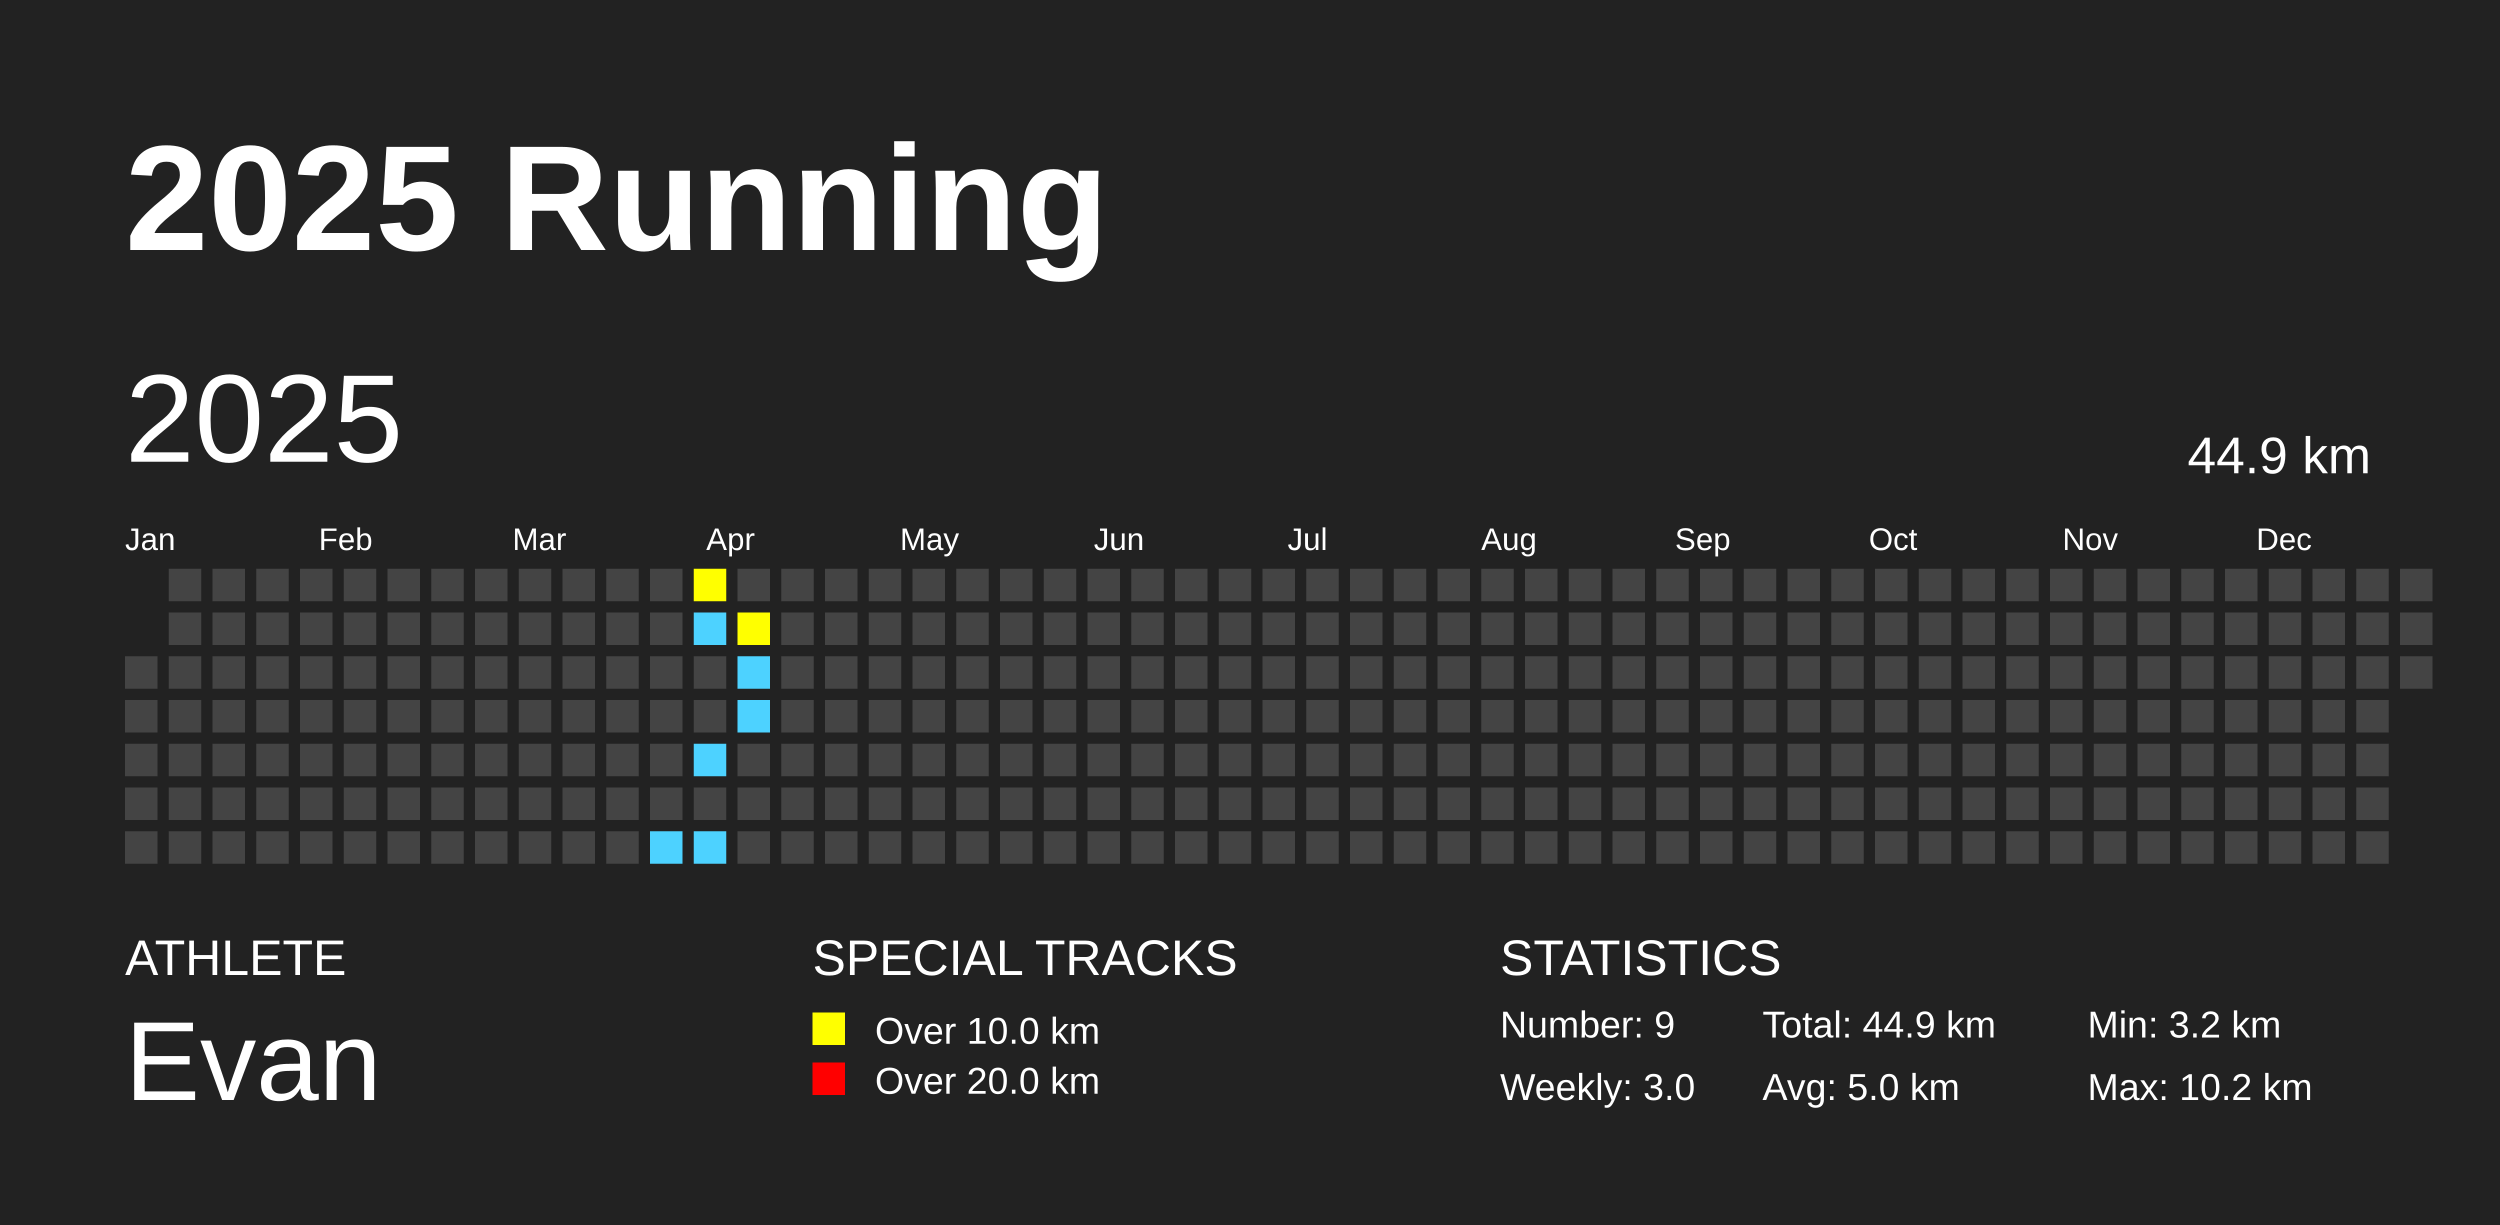
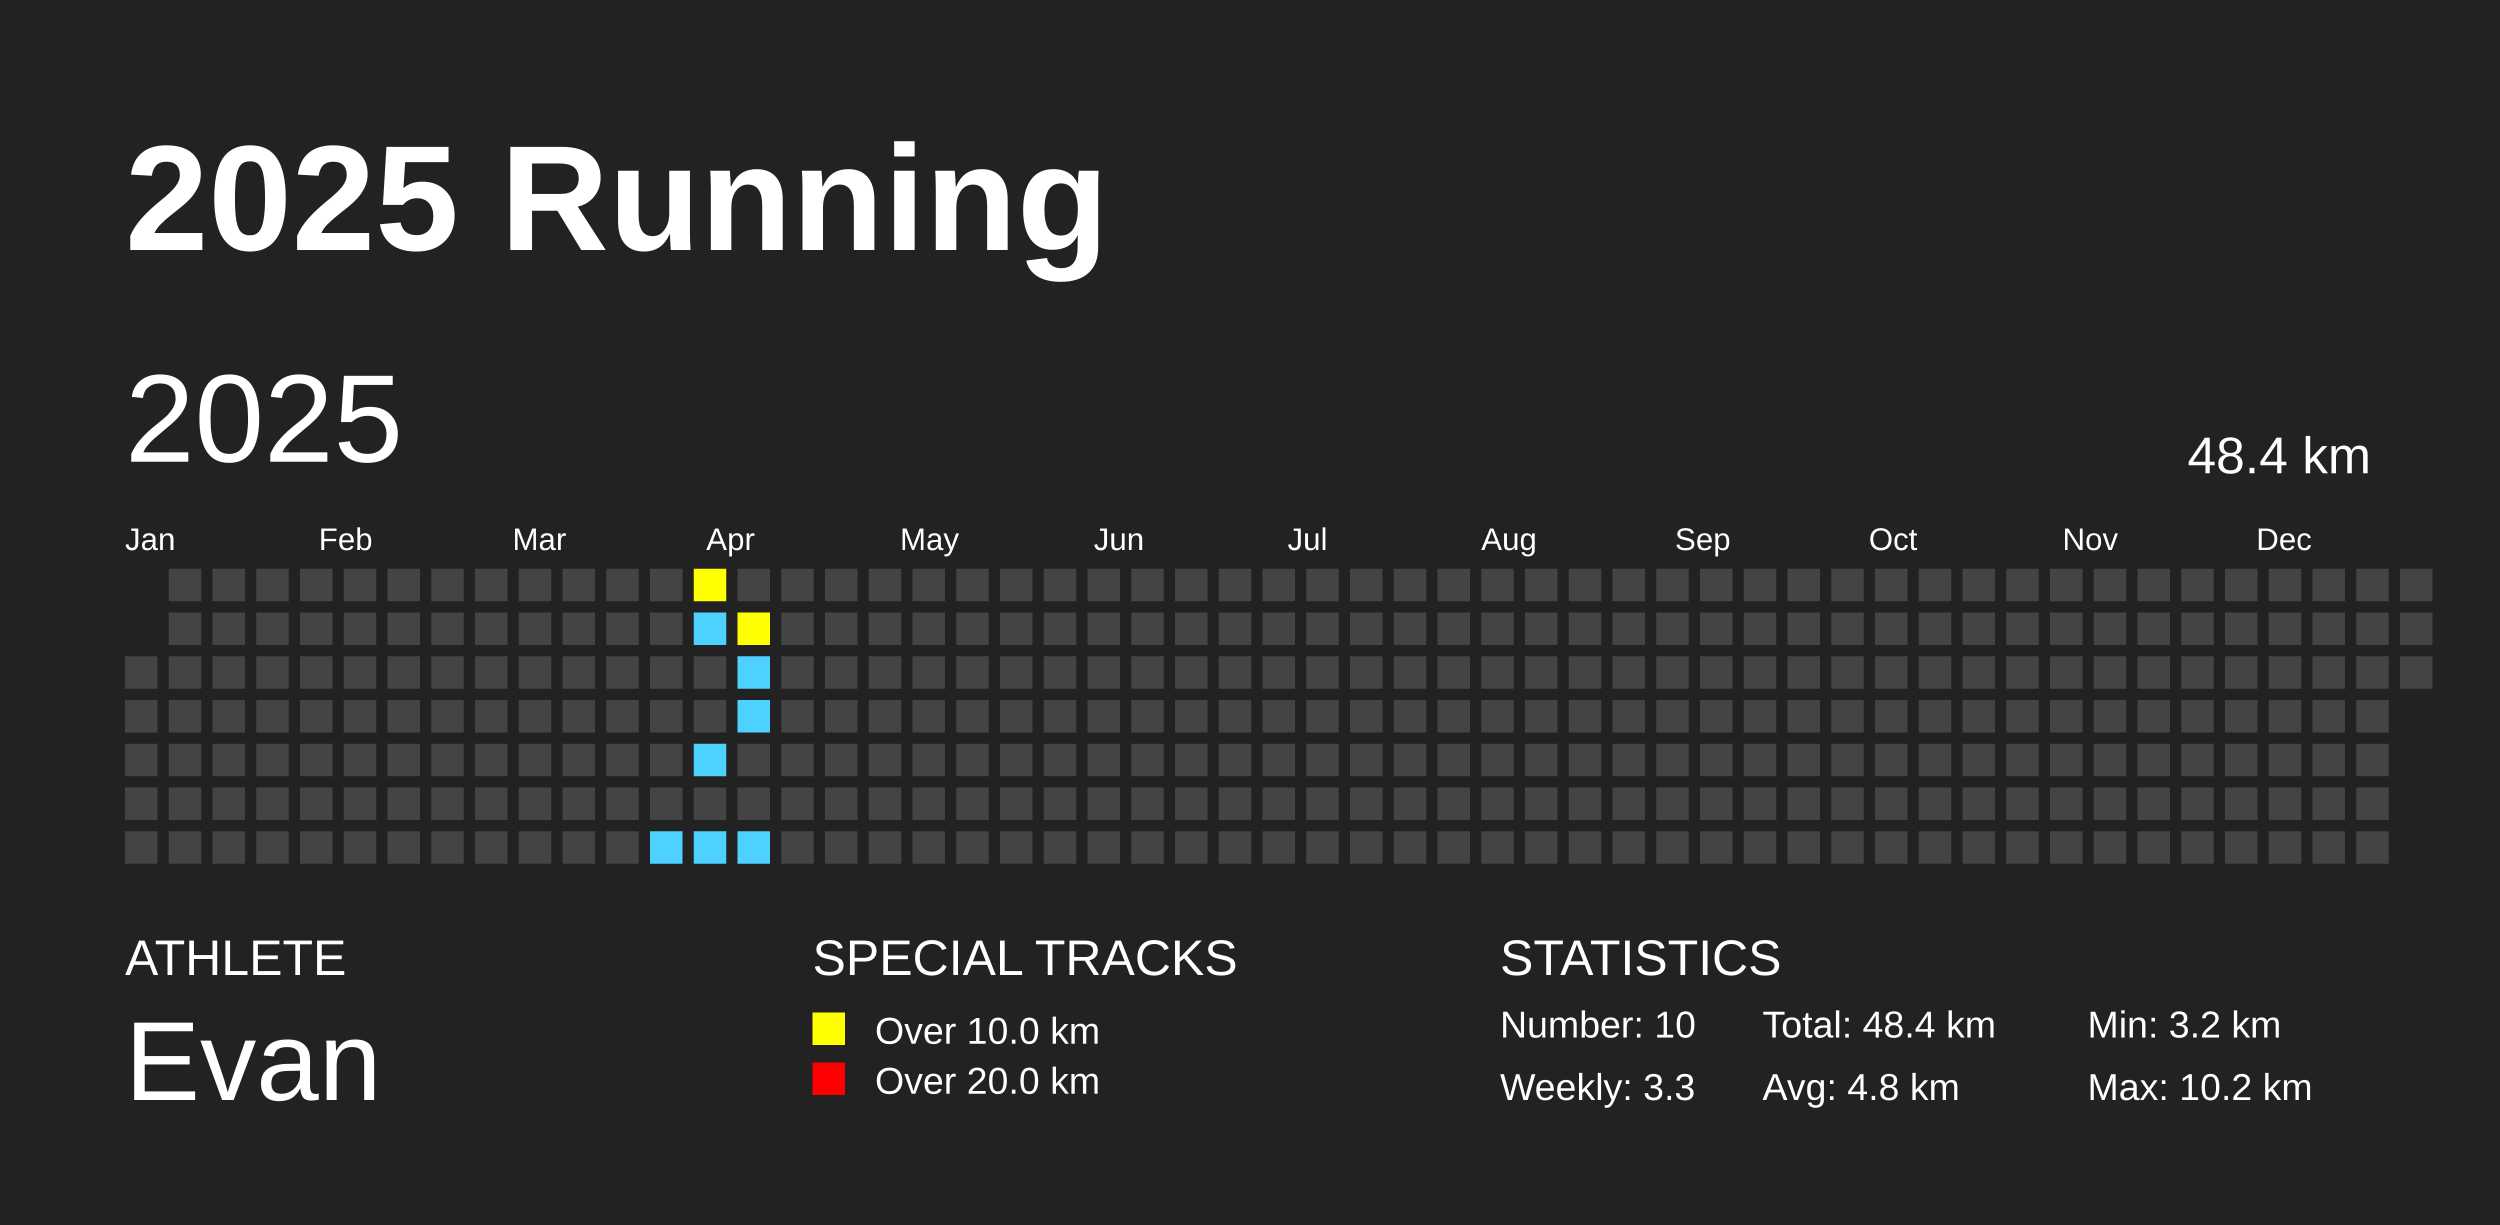
<svg xmlns="http://www.w3.org/2000/svg" baseProfile="full" height="98mm" version="1.1" viewBox="0,0,200,98" width="200mm">
  <defs />
  <rect fill="#222222" height="98" width="200" x="0" y="0" />
  <text fill="#FFFFFF" style="font-size:12px; font-family:Arial; font-weight:bold;" x="10" y="20">2025 Running</text>
  <text fill="#FFFFFF" style="font-size:4px; font-family:Arial" x="10" y="78">ATHLETE</text>
  <text fill="#FFFFFF" style="font-size:9px; font-family:Arial" x="10" y="88">Evan</text>
  <text fill="#FFFFFF" style="font-size:4px; font-family:Arial" x="65" y="78">SPECIAL TRACKS</text>
  <rect fill="yellow" height="2.6" width="2.6" x="65" y="81" />
  <text fill="#FFFFFF" style="font-size:3px; font-family:Arial" x="70" y="83.5">Over 10.0 km</text>
  <rect fill="red" height="2.6" width="2.6" x="65" y="85" />
  <text fill="#FFFFFF" style="font-size:3px; font-family:Arial" x="70" y="87.5">Over 20.0 km</text>
  <text fill="#FFFFFF" style="font-size:4px; font-family:Arial" x="120" y="78">STATISTICS</text>
-   <text fill="#FFFFFF" style="font-size:3px; font-family:Arial" x="120" y="83">Number: 9</text>
-   <text fill="#FFFFFF" style="font-size:3px; font-family:Arial" x="120" y="88">Weekly: 3.0</text>
-   <text fill="#FFFFFF" style="font-size:3px; font-family:Arial" x="141" y="83">Total: 44.9 km</text>
-   <text fill="#FFFFFF" style="font-size:3px; font-family:Arial" x="141" y="88">Avg: 5.0 km</text>
+   <text fill="#FFFFFF" style="font-size:3px; font-family:Arial" x="120" y="83">Number: 10</text>
+   <text fill="#FFFFFF" style="font-size:3px; font-family:Arial" x="120" y="88">Weekly: 3.3</text>
+   <text fill="#FFFFFF" style="font-size:3px; font-family:Arial" x="141" y="83">Total: 48.4 km</text>
+   <text fill="#FFFFFF" style="font-size:3px; font-family:Arial" x="141" y="88">Avg: 4.8 km</text>
  <text fill="#FFFFFF" style="font-size:3px; font-family:Arial" x="167" y="83">Min: 3.2 km</text>
  <text fill="#FFFFFF" style="font-size:3px; font-family:Arial" x="167" y="88">Max: 10.2 km</text>
  <text dominant-baseline="hanging" fill="#FFFFFF" style="font-size:10.0px; font-family:Arial;" x="10" y="30">2025</text>
-   <text dominant-baseline="hanging" fill="#FFFFFF" style="font-size:4.125px; font-family:Arial;" x="175" y="35">44.9 km</text>
+   <text dominant-baseline="hanging" fill="#FFFFFF" style="font-size:4.125px; font-family:Arial;" x="175" y="35">48.4 km</text>
  <text fill="#FFFFFF" style="font-size:2.5px; font-family:Arial" x="10.0" y="44">Jan</text>
  <text fill="#FFFFFF" style="font-size:2.5px; font-family:Arial" x="25.5" y="44">Feb</text>
  <text fill="#FFFFFF" style="font-size:2.5px; font-family:Arial" x="41.0" y="44">Mar</text>
  <text fill="#FFFFFF" style="font-size:2.5px; font-family:Arial" x="56.5" y="44">Apr</text>
  <text fill="#FFFFFF" style="font-size:2.5px; font-family:Arial" x="72.0" y="44">May</text>
  <text fill="#FFFFFF" style="font-size:2.5px; font-family:Arial" x="87.5" y="44">Jun</text>
  <text fill="#FFFFFF" style="font-size:2.5px; font-family:Arial" x="103.0" y="44">Jul</text>
  <text fill="#FFFFFF" style="font-size:2.5px; font-family:Arial" x="118.5" y="44">Aug</text>
  <text fill="#FFFFFF" style="font-size:2.5px; font-family:Arial" x="134.0" y="44">Sep</text>
  <text fill="#FFFFFF" style="font-size:2.5px; font-family:Arial" x="149.5" y="44">Oct</text>
  <text fill="#FFFFFF" style="font-size:2.5px; font-family:Arial" x="165.0" y="44">Nov</text>
  <text fill="#FFFFFF" style="font-size:2.5px; font-family:Arial" x="180.5" y="44">Dec</text>
  <rect fill="#444444" height="2.6" width="2.6" x="10.0" y="52.5" />
  <rect fill="#444444" height="2.6" width="2.6" x="10.0" y="56.0" />
  <rect fill="#444444" height="2.6" width="2.6" x="10.0" y="59.5" />
  <rect fill="#444444" height="2.6" width="2.6" x="10.0" y="63.0" />
  <rect fill="#444444" height="2.6" width="2.6" x="10.0" y="66.5" />
  <rect fill="#444444" height="2.6" width="2.6" x="13.5" y="45.5" />
  <rect fill="#444444" height="2.6" width="2.6" x="13.5" y="49.0" />
  <rect fill="#444444" height="2.6" width="2.6" x="13.5" y="52.5" />
  <rect fill="#444444" height="2.6" width="2.6" x="13.5" y="56.0" />
  <rect fill="#444444" height="2.6" width="2.6" x="13.5" y="59.5" />
  <rect fill="#444444" height="2.6" width="2.6" x="13.5" y="63.0" />
  <rect fill="#444444" height="2.6" width="2.6" x="13.5" y="66.5" />
  <rect fill="#444444" height="2.6" width="2.6" x="17.0" y="45.5" />
  <rect fill="#444444" height="2.6" width="2.6" x="17.0" y="49.0" />
  <rect fill="#444444" height="2.6" width="2.6" x="17.0" y="52.5" />
  <rect fill="#444444" height="2.6" width="2.6" x="17.0" y="56.0" />
  <rect fill="#444444" height="2.6" width="2.6" x="17.0" y="59.5" />
  <rect fill="#444444" height="2.6" width="2.6" x="17.0" y="63.0" />
  <rect fill="#444444" height="2.6" width="2.6" x="17.0" y="66.5" />
  <rect fill="#444444" height="2.6" width="2.6" x="20.5" y="45.5" />
  <rect fill="#444444" height="2.6" width="2.6" x="20.5" y="49.0" />
  <rect fill="#444444" height="2.6" width="2.6" x="20.5" y="52.5" />
  <rect fill="#444444" height="2.6" width="2.6" x="20.5" y="56.0" />
  <rect fill="#444444" height="2.6" width="2.6" x="20.5" y="59.5" />
  <rect fill="#444444" height="2.6" width="2.6" x="20.5" y="63.0" />
  <rect fill="#444444" height="2.6" width="2.6" x="20.5" y="66.5" />
  <rect fill="#444444" height="2.6" width="2.6" x="24.0" y="45.5" />
  <rect fill="#444444" height="2.6" width="2.6" x="24.0" y="49.0" />
  <rect fill="#444444" height="2.6" width="2.6" x="24.0" y="52.5" />
  <rect fill="#444444" height="2.6" width="2.6" x="24.0" y="56.0" />
  <rect fill="#444444" height="2.6" width="2.6" x="24.0" y="59.5" />
  <rect fill="#444444" height="2.6" width="2.6" x="24.0" y="63.0" />
  <rect fill="#444444" height="2.6" width="2.6" x="24.0" y="66.5" />
  <rect fill="#444444" height="2.6" width="2.6" x="27.5" y="45.5" />
  <rect fill="#444444" height="2.6" width="2.6" x="27.5" y="49.0" />
  <rect fill="#444444" height="2.6" width="2.6" x="27.5" y="52.5" />
  <rect fill="#444444" height="2.6" width="2.6" x="27.5" y="56.0" />
  <rect fill="#444444" height="2.6" width="2.6" x="27.5" y="59.5" />
  <rect fill="#444444" height="2.6" width="2.6" x="27.5" y="63.0" />
  <rect fill="#444444" height="2.6" width="2.6" x="27.5" y="66.5" />
  <rect fill="#444444" height="2.6" width="2.6" x="31.0" y="45.5" />
  <rect fill="#444444" height="2.6" width="2.6" x="31.0" y="49.0" />
  <rect fill="#444444" height="2.6" width="2.6" x="31.0" y="52.5" />
  <rect fill="#444444" height="2.6" width="2.6" x="31.0" y="56.0" />
  <rect fill="#444444" height="2.6" width="2.6" x="31.0" y="59.5" />
  <rect fill="#444444" height="2.6" width="2.6" x="31.0" y="63.0" />
  <rect fill="#444444" height="2.6" width="2.6" x="31.0" y="66.5" />
  <rect fill="#444444" height="2.6" width="2.6" x="34.5" y="45.5" />
  <rect fill="#444444" height="2.6" width="2.6" x="34.5" y="49.0" />
  <rect fill="#444444" height="2.6" width="2.6" x="34.5" y="52.5" />
  <rect fill="#444444" height="2.6" width="2.6" x="34.5" y="56.0" />
  <rect fill="#444444" height="2.6" width="2.6" x="34.5" y="59.5" />
  <rect fill="#444444" height="2.6" width="2.6" x="34.5" y="63.0" />
  <rect fill="#444444" height="2.6" width="2.6" x="34.5" y="66.5" />
  <rect fill="#444444" height="2.6" width="2.6" x="38.0" y="45.5" />
  <rect fill="#444444" height="2.6" width="2.6" x="38.0" y="49.0" />
  <rect fill="#444444" height="2.6" width="2.6" x="38.0" y="52.5" />
  <rect fill="#444444" height="2.6" width="2.6" x="38.0" y="56.0" />
  <rect fill="#444444" height="2.6" width="2.6" x="38.0" y="59.5" />
  <rect fill="#444444" height="2.6" width="2.6" x="38.0" y="63.0" />
  <rect fill="#444444" height="2.6" width="2.6" x="38.0" y="66.5" />
  <rect fill="#444444" height="2.6" width="2.6" x="41.5" y="45.5" />
  <rect fill="#444444" height="2.6" width="2.6" x="41.5" y="49.0" />
  <rect fill="#444444" height="2.6" width="2.6" x="41.5" y="52.5" />
  <rect fill="#444444" height="2.6" width="2.6" x="41.5" y="56.0" />
  <rect fill="#444444" height="2.6" width="2.6" x="41.5" y="59.5" />
  <rect fill="#444444" height="2.6" width="2.6" x="41.5" y="63.0" />
  <rect fill="#444444" height="2.6" width="2.6" x="41.5" y="66.5" />
  <rect fill="#444444" height="2.6" width="2.6" x="45.0" y="45.5" />
  <rect fill="#444444" height="2.6" width="2.6" x="45.0" y="49.0" />
  <rect fill="#444444" height="2.6" width="2.6" x="45.0" y="52.5" />
  <rect fill="#444444" height="2.6" width="2.6" x="45.0" y="56.0" />
  <rect fill="#444444" height="2.6" width="2.6" x="45.0" y="59.5" />
  <rect fill="#444444" height="2.6" width="2.6" x="45.0" y="63.0" />
  <rect fill="#444444" height="2.6" width="2.6" x="45.0" y="66.5" />
  <rect fill="#444444" height="2.6" width="2.6" x="48.5" y="45.5" />
  <rect fill="#444444" height="2.6" width="2.6" x="48.5" y="49.0" />
  <rect fill="#444444" height="2.6" width="2.6" x="48.5" y="52.5" />
  <rect fill="#444444" height="2.6" width="2.6" x="48.5" y="56.0" />
  <rect fill="#444444" height="2.6" width="2.6" x="48.5" y="59.5" />
  <rect fill="#444444" height="2.6" width="2.6" x="48.5" y="63.0" />
  <rect fill="#444444" height="2.6" width="2.6" x="48.5" y="66.5" />
  <rect fill="#444444" height="2.6" width="2.6" x="52.0" y="45.5" />
  <rect fill="#444444" height="2.6" width="2.6" x="52.0" y="49.0" />
  <rect fill="#444444" height="2.6" width="2.6" x="52.0" y="52.5" />
  <rect fill="#444444" height="2.6" width="2.6" x="52.0" y="56.0" />
  <rect fill="#444444" height="2.6" width="2.6" x="52.0" y="59.5" />
  <rect fill="#444444" height="2.6" width="2.6" x="52.0" y="63.0" />
  <rect fill="#4DD2FF" height="2.6" width="2.6" x="52.0" y="66.5" />
  <rect fill="yellow" height="2.6" width="2.6" x="55.5" y="45.5" />
  <rect fill="#4DD2FF" height="2.6" width="2.6" x="55.5" y="49.0" />
  <rect fill="#444444" height="2.6" width="2.6" x="55.5" y="52.5" />
  <rect fill="#444444" height="2.6" width="2.6" x="55.5" y="56.0" />
  <rect fill="#4DD2FF" height="2.6" width="2.6" x="55.5" y="59.5" />
  <rect fill="#444444" height="2.6" width="2.6" x="55.5" y="63.0" />
  <rect fill="#4DD2FF" height="2.6" width="2.6" x="55.5" y="66.5" />
  <rect fill="#444444" height="2.6" width="2.6" x="59.0" y="45.5" />
  <rect fill="yellow" height="2.6" width="2.6" x="59.0" y="49.0" />
  <rect fill="#4DD2FF" height="2.6" width="2.6" x="59.0" y="52.5" />
  <rect fill="#4DD2FF" height="2.6" width="2.6" x="59.0" y="56.0" />
  <rect fill="#444444" height="2.6" width="2.6" x="59.0" y="59.5" />
  <rect fill="#444444" height="2.6" width="2.6" x="59.0" y="63.0" />
-   <rect fill="#444444" height="2.6" width="2.6" x="59.0" y="66.5" />
+   <rect fill="#4DD2FF" height="2.6" width="2.6" x="59.0" y="66.5" />
  <rect fill="#444444" height="2.6" width="2.6" x="62.5" y="45.5" />
  <rect fill="#444444" height="2.6" width="2.6" x="62.5" y="49.0" />
  <rect fill="#444444" height="2.6" width="2.6" x="62.5" y="52.5" />
  <rect fill="#444444" height="2.6" width="2.6" x="62.5" y="56.0" />
  <rect fill="#444444" height="2.6" width="2.6" x="62.5" y="59.5" />
  <rect fill="#444444" height="2.6" width="2.6" x="62.5" y="63.0" />
  <rect fill="#444444" height="2.6" width="2.6" x="62.5" y="66.5" />
  <rect fill="#444444" height="2.6" width="2.6" x="66.0" y="45.5" />
  <rect fill="#444444" height="2.6" width="2.6" x="66.0" y="49.0" />
  <rect fill="#444444" height="2.6" width="2.6" x="66.0" y="52.5" />
  <rect fill="#444444" height="2.6" width="2.6" x="66.0" y="56.0" />
  <rect fill="#444444" height="2.6" width="2.6" x="66.0" y="59.5" />
  <rect fill="#444444" height="2.6" width="2.6" x="66.0" y="63.0" />
  <rect fill="#444444" height="2.6" width="2.6" x="66.0" y="66.5" />
  <rect fill="#444444" height="2.6" width="2.6" x="69.5" y="45.5" />
  <rect fill="#444444" height="2.6" width="2.6" x="69.5" y="49.0" />
  <rect fill="#444444" height="2.6" width="2.6" x="69.5" y="52.5" />
  <rect fill="#444444" height="2.6" width="2.6" x="69.5" y="56.0" />
  <rect fill="#444444" height="2.6" width="2.6" x="69.5" y="59.5" />
  <rect fill="#444444" height="2.6" width="2.6" x="69.5" y="63.0" />
  <rect fill="#444444" height="2.6" width="2.6" x="69.5" y="66.5" />
  <rect fill="#444444" height="2.6" width="2.6" x="73.0" y="45.5" />
  <rect fill="#444444" height="2.6" width="2.6" x="73.0" y="49.0" />
  <rect fill="#444444" height="2.6" width="2.6" x="73.0" y="52.5" />
  <rect fill="#444444" height="2.6" width="2.6" x="73.0" y="56.0" />
  <rect fill="#444444" height="2.6" width="2.6" x="73.0" y="59.5" />
  <rect fill="#444444" height="2.6" width="2.6" x="73.0" y="63.0" />
  <rect fill="#444444" height="2.6" width="2.6" x="73.0" y="66.5" />
  <rect fill="#444444" height="2.6" width="2.6" x="76.5" y="45.5" />
  <rect fill="#444444" height="2.6" width="2.6" x="76.5" y="49.0" />
  <rect fill="#444444" height="2.6" width="2.6" x="76.5" y="52.5" />
  <rect fill="#444444" height="2.6" width="2.6" x="76.5" y="56.0" />
  <rect fill="#444444" height="2.6" width="2.6" x="76.5" y="59.5" />
  <rect fill="#444444" height="2.6" width="2.6" x="76.5" y="63.0" />
  <rect fill="#444444" height="2.6" width="2.6" x="76.5" y="66.5" />
  <rect fill="#444444" height="2.6" width="2.6" x="80.0" y="45.5" />
  <rect fill="#444444" height="2.6" width="2.6" x="80.0" y="49.0" />
  <rect fill="#444444" height="2.6" width="2.6" x="80.0" y="52.5" />
  <rect fill="#444444" height="2.6" width="2.6" x="80.0" y="56.0" />
  <rect fill="#444444" height="2.6" width="2.6" x="80.0" y="59.5" />
  <rect fill="#444444" height="2.6" width="2.6" x="80.0" y="63.0" />
  <rect fill="#444444" height="2.6" width="2.6" x="80.0" y="66.5" />
  <rect fill="#444444" height="2.6" width="2.6" x="83.5" y="45.5" />
  <rect fill="#444444" height="2.6" width="2.6" x="83.5" y="49.0" />
  <rect fill="#444444" height="2.6" width="2.6" x="83.5" y="52.5" />
  <rect fill="#444444" height="2.6" width="2.6" x="83.5" y="56.0" />
  <rect fill="#444444" height="2.6" width="2.6" x="83.5" y="59.5" />
  <rect fill="#444444" height="2.6" width="2.6" x="83.5" y="63.0" />
  <rect fill="#444444" height="2.6" width="2.6" x="83.5" y="66.5" />
  <rect fill="#444444" height="2.6" width="2.6" x="87.0" y="45.5" />
  <rect fill="#444444" height="2.6" width="2.6" x="87.0" y="49.0" />
  <rect fill="#444444" height="2.6" width="2.6" x="87.0" y="52.5" />
  <rect fill="#444444" height="2.6" width="2.6" x="87.0" y="56.0" />
  <rect fill="#444444" height="2.6" width="2.6" x="87.0" y="59.5" />
  <rect fill="#444444" height="2.6" width="2.6" x="87.0" y="63.0" />
  <rect fill="#444444" height="2.6" width="2.6" x="87.0" y="66.5" />
  <rect fill="#444444" height="2.6" width="2.6" x="90.5" y="45.5" />
  <rect fill="#444444" height="2.6" width="2.6" x="90.5" y="49.0" />
  <rect fill="#444444" height="2.6" width="2.6" x="90.5" y="52.5" />
  <rect fill="#444444" height="2.6" width="2.6" x="90.5" y="56.0" />
  <rect fill="#444444" height="2.6" width="2.6" x="90.5" y="59.5" />
  <rect fill="#444444" height="2.6" width="2.6" x="90.5" y="63.0" />
  <rect fill="#444444" height="2.6" width="2.6" x="90.5" y="66.5" />
  <rect fill="#444444" height="2.6" width="2.6" x="94.0" y="45.5" />
  <rect fill="#444444" height="2.6" width="2.6" x="94.0" y="49.0" />
  <rect fill="#444444" height="2.6" width="2.6" x="94.0" y="52.5" />
  <rect fill="#444444" height="2.6" width="2.6" x="94.0" y="56.0" />
  <rect fill="#444444" height="2.6" width="2.6" x="94.0" y="59.5" />
  <rect fill="#444444" height="2.6" width="2.6" x="94.0" y="63.0" />
  <rect fill="#444444" height="2.6" width="2.6" x="94.0" y="66.5" />
  <rect fill="#444444" height="2.6" width="2.6" x="97.5" y="45.5" />
  <rect fill="#444444" height="2.6" width="2.6" x="97.5" y="49.0" />
  <rect fill="#444444" height="2.6" width="2.6" x="97.5" y="52.5" />
  <rect fill="#444444" height="2.6" width="2.6" x="97.5" y="56.0" />
  <rect fill="#444444" height="2.6" width="2.6" x="97.5" y="59.5" />
  <rect fill="#444444" height="2.6" width="2.6" x="97.5" y="63.0" />
  <rect fill="#444444" height="2.6" width="2.6" x="97.5" y="66.5" />
  <rect fill="#444444" height="2.6" width="2.6" x="101.0" y="45.5" />
  <rect fill="#444444" height="2.6" width="2.6" x="101.0" y="49.0" />
  <rect fill="#444444" height="2.6" width="2.6" x="101.0" y="52.5" />
  <rect fill="#444444" height="2.6" width="2.6" x="101.0" y="56.0" />
  <rect fill="#444444" height="2.6" width="2.6" x="101.0" y="59.5" />
  <rect fill="#444444" height="2.6" width="2.6" x="101.0" y="63.0" />
  <rect fill="#444444" height="2.6" width="2.6" x="101.0" y="66.5" />
  <rect fill="#444444" height="2.6" width="2.6" x="104.5" y="45.5" />
  <rect fill="#444444" height="2.6" width="2.6" x="104.5" y="49.0" />
  <rect fill="#444444" height="2.6" width="2.6" x="104.5" y="52.5" />
  <rect fill="#444444" height="2.6" width="2.6" x="104.5" y="56.0" />
  <rect fill="#444444" height="2.6" width="2.6" x="104.5" y="59.5" />
  <rect fill="#444444" height="2.6" width="2.6" x="104.5" y="63.0" />
  <rect fill="#444444" height="2.6" width="2.6" x="104.5" y="66.5" />
  <rect fill="#444444" height="2.6" width="2.6" x="108.0" y="45.5" />
  <rect fill="#444444" height="2.6" width="2.6" x="108.0" y="49.0" />
  <rect fill="#444444" height="2.6" width="2.6" x="108.0" y="52.5" />
  <rect fill="#444444" height="2.6" width="2.6" x="108.0" y="56.0" />
  <rect fill="#444444" height="2.6" width="2.6" x="108.0" y="59.5" />
  <rect fill="#444444" height="2.6" width="2.6" x="108.0" y="63.0" />
  <rect fill="#444444" height="2.6" width="2.6" x="108.0" y="66.5" />
  <rect fill="#444444" height="2.6" width="2.6" x="111.5" y="45.5" />
  <rect fill="#444444" height="2.6" width="2.6" x="111.5" y="49.0" />
  <rect fill="#444444" height="2.6" width="2.6" x="111.5" y="52.5" />
  <rect fill="#444444" height="2.6" width="2.6" x="111.5" y="56.0" />
  <rect fill="#444444" height="2.6" width="2.6" x="111.5" y="59.5" />
  <rect fill="#444444" height="2.6" width="2.6" x="111.5" y="63.0" />
  <rect fill="#444444" height="2.6" width="2.6" x="111.5" y="66.5" />
  <rect fill="#444444" height="2.6" width="2.6" x="115.0" y="45.5" />
  <rect fill="#444444" height="2.6" width="2.6" x="115.0" y="49.0" />
  <rect fill="#444444" height="2.6" width="2.6" x="115.0" y="52.5" />
  <rect fill="#444444" height="2.6" width="2.6" x="115.0" y="56.0" />
  <rect fill="#444444" height="2.6" width="2.6" x="115.0" y="59.5" />
  <rect fill="#444444" height="2.6" width="2.6" x="115.0" y="63.0" />
  <rect fill="#444444" height="2.6" width="2.6" x="115.0" y="66.5" />
  <rect fill="#444444" height="2.6" width="2.6" x="118.5" y="45.5" />
  <rect fill="#444444" height="2.6" width="2.6" x="118.5" y="49.0" />
  <rect fill="#444444" height="2.6" width="2.6" x="118.5" y="52.5" />
  <rect fill="#444444" height="2.6" width="2.6" x="118.5" y="56.0" />
  <rect fill="#444444" height="2.6" width="2.6" x="118.5" y="59.5" />
  <rect fill="#444444" height="2.6" width="2.6" x="118.5" y="63.0" />
  <rect fill="#444444" height="2.6" width="2.6" x="118.5" y="66.5" />
  <rect fill="#444444" height="2.6" width="2.6" x="122.0" y="45.5" />
  <rect fill="#444444" height="2.6" width="2.6" x="122.0" y="49.0" />
  <rect fill="#444444" height="2.6" width="2.6" x="122.0" y="52.5" />
  <rect fill="#444444" height="2.6" width="2.6" x="122.0" y="56.0" />
  <rect fill="#444444" height="2.6" width="2.6" x="122.0" y="59.5" />
  <rect fill="#444444" height="2.6" width="2.6" x="122.0" y="63.0" />
  <rect fill="#444444" height="2.6" width="2.6" x="122.0" y="66.5" />
  <rect fill="#444444" height="2.6" width="2.6" x="125.5" y="45.5" />
  <rect fill="#444444" height="2.6" width="2.6" x="125.5" y="49.0" />
  <rect fill="#444444" height="2.6" width="2.6" x="125.5" y="52.5" />
  <rect fill="#444444" height="2.6" width="2.6" x="125.5" y="56.0" />
  <rect fill="#444444" height="2.6" width="2.6" x="125.5" y="59.5" />
  <rect fill="#444444" height="2.6" width="2.6" x="125.5" y="63.0" />
  <rect fill="#444444" height="2.6" width="2.6" x="125.5" y="66.5" />
  <rect fill="#444444" height="2.6" width="2.6" x="129.0" y="45.5" />
  <rect fill="#444444" height="2.6" width="2.6" x="129.0" y="49.0" />
  <rect fill="#444444" height="2.6" width="2.6" x="129.0" y="52.5" />
  <rect fill="#444444" height="2.6" width="2.6" x="129.0" y="56.0" />
  <rect fill="#444444" height="2.6" width="2.6" x="129.0" y="59.5" />
  <rect fill="#444444" height="2.6" width="2.6" x="129.0" y="63.0" />
  <rect fill="#444444" height="2.6" width="2.6" x="129.0" y="66.5" />
  <rect fill="#444444" height="2.6" width="2.6" x="132.5" y="45.5" />
  <rect fill="#444444" height="2.6" width="2.6" x="132.5" y="49.0" />
  <rect fill="#444444" height="2.6" width="2.6" x="132.5" y="52.5" />
  <rect fill="#444444" height="2.6" width="2.6" x="132.5" y="56.0" />
  <rect fill="#444444" height="2.6" width="2.6" x="132.5" y="59.5" />
  <rect fill="#444444" height="2.6" width="2.6" x="132.5" y="63.0" />
  <rect fill="#444444" height="2.6" width="2.6" x="132.5" y="66.5" />
  <rect fill="#444444" height="2.6" width="2.6" x="136.0" y="45.5" />
  <rect fill="#444444" height="2.6" width="2.6" x="136.0" y="49.0" />
  <rect fill="#444444" height="2.6" width="2.6" x="136.0" y="52.5" />
  <rect fill="#444444" height="2.6" width="2.6" x="136.0" y="56.0" />
  <rect fill="#444444" height="2.6" width="2.6" x="136.0" y="59.5" />
  <rect fill="#444444" height="2.6" width="2.6" x="136.0" y="63.0" />
  <rect fill="#444444" height="2.6" width="2.6" x="136.0" y="66.5" />
  <rect fill="#444444" height="2.6" width="2.6" x="139.5" y="45.5" />
  <rect fill="#444444" height="2.6" width="2.6" x="139.5" y="49.0" />
  <rect fill="#444444" height="2.6" width="2.6" x="139.5" y="52.5" />
  <rect fill="#444444" height="2.6" width="2.6" x="139.5" y="56.0" />
  <rect fill="#444444" height="2.6" width="2.6" x="139.5" y="59.5" />
  <rect fill="#444444" height="2.6" width="2.6" x="139.5" y="63.0" />
  <rect fill="#444444" height="2.6" width="2.6" x="139.5" y="66.5" />
  <rect fill="#444444" height="2.6" width="2.6" x="143.0" y="45.5" />
  <rect fill="#444444" height="2.6" width="2.6" x="143.0" y="49.0" />
  <rect fill="#444444" height="2.6" width="2.6" x="143.0" y="52.5" />
  <rect fill="#444444" height="2.6" width="2.6" x="143.0" y="56.0" />
  <rect fill="#444444" height="2.6" width="2.6" x="143.0" y="59.5" />
  <rect fill="#444444" height="2.6" width="2.6" x="143.0" y="63.0" />
  <rect fill="#444444" height="2.6" width="2.6" x="143.0" y="66.5" />
  <rect fill="#444444" height="2.6" width="2.6" x="146.5" y="45.5" />
  <rect fill="#444444" height="2.6" width="2.6" x="146.5" y="49.0" />
  <rect fill="#444444" height="2.6" width="2.6" x="146.5" y="52.5" />
  <rect fill="#444444" height="2.6" width="2.6" x="146.5" y="56.0" />
  <rect fill="#444444" height="2.6" width="2.6" x="146.5" y="59.5" />
  <rect fill="#444444" height="2.6" width="2.6" x="146.5" y="63.0" />
  <rect fill="#444444" height="2.6" width="2.6" x="146.5" y="66.5" />
  <rect fill="#444444" height="2.6" width="2.6" x="150.0" y="45.5" />
  <rect fill="#444444" height="2.6" width="2.6" x="150.0" y="49.0" />
  <rect fill="#444444" height="2.6" width="2.6" x="150.0" y="52.5" />
  <rect fill="#444444" height="2.6" width="2.6" x="150.0" y="56.0" />
  <rect fill="#444444" height="2.6" width="2.6" x="150.0" y="59.5" />
  <rect fill="#444444" height="2.6" width="2.6" x="150.0" y="63.0" />
  <rect fill="#444444" height="2.6" width="2.6" x="150.0" y="66.5" />
  <rect fill="#444444" height="2.6" width="2.6" x="153.5" y="45.5" />
  <rect fill="#444444" height="2.6" width="2.6" x="153.5" y="49.0" />
  <rect fill="#444444" height="2.6" width="2.6" x="153.5" y="52.5" />
  <rect fill="#444444" height="2.6" width="2.6" x="153.5" y="56.0" />
  <rect fill="#444444" height="2.6" width="2.6" x="153.5" y="59.5" />
  <rect fill="#444444" height="2.6" width="2.6" x="153.5" y="63.0" />
  <rect fill="#444444" height="2.6" width="2.6" x="153.5" y="66.5" />
  <rect fill="#444444" height="2.6" width="2.6" x="157.0" y="45.5" />
  <rect fill="#444444" height="2.6" width="2.6" x="157.0" y="49.0" />
  <rect fill="#444444" height="2.6" width="2.6" x="157.0" y="52.5" />
  <rect fill="#444444" height="2.6" width="2.6" x="157.0" y="56.0" />
  <rect fill="#444444" height="2.6" width="2.6" x="157.0" y="59.5" />
  <rect fill="#444444" height="2.6" width="2.6" x="157.0" y="63.0" />
  <rect fill="#444444" height="2.6" width="2.6" x="157.0" y="66.5" />
  <rect fill="#444444" height="2.6" width="2.6" x="160.5" y="45.5" />
  <rect fill="#444444" height="2.6" width="2.6" x="160.5" y="49.0" />
  <rect fill="#444444" height="2.6" width="2.6" x="160.5" y="52.5" />
  <rect fill="#444444" height="2.6" width="2.6" x="160.5" y="56.0" />
  <rect fill="#444444" height="2.6" width="2.6" x="160.5" y="59.5" />
  <rect fill="#444444" height="2.6" width="2.6" x="160.5" y="63.0" />
  <rect fill="#444444" height="2.6" width="2.6" x="160.5" y="66.5" />
  <rect fill="#444444" height="2.6" width="2.6" x="164.0" y="45.5" />
  <rect fill="#444444" height="2.6" width="2.6" x="164.0" y="49.0" />
  <rect fill="#444444" height="2.6" width="2.6" x="164.0" y="52.5" />
  <rect fill="#444444" height="2.6" width="2.6" x="164.0" y="56.0" />
  <rect fill="#444444" height="2.6" width="2.6" x="164.0" y="59.5" />
  <rect fill="#444444" height="2.6" width="2.6" x="164.0" y="63.0" />
  <rect fill="#444444" height="2.6" width="2.6" x="164.0" y="66.5" />
  <rect fill="#444444" height="2.6" width="2.6" x="167.5" y="45.5" />
  <rect fill="#444444" height="2.6" width="2.6" x="167.5" y="49.0" />
  <rect fill="#444444" height="2.6" width="2.6" x="167.5" y="52.5" />
  <rect fill="#444444" height="2.6" width="2.6" x="167.5" y="56.0" />
  <rect fill="#444444" height="2.6" width="2.6" x="167.5" y="59.5" />
  <rect fill="#444444" height="2.6" width="2.6" x="167.5" y="63.0" />
  <rect fill="#444444" height="2.6" width="2.6" x="167.5" y="66.5" />
  <rect fill="#444444" height="2.6" width="2.6" x="171.0" y="45.5" />
  <rect fill="#444444" height="2.6" width="2.6" x="171.0" y="49.0" />
  <rect fill="#444444" height="2.6" width="2.6" x="171.0" y="52.5" />
  <rect fill="#444444" height="2.6" width="2.6" x="171.0" y="56.0" />
  <rect fill="#444444" height="2.6" width="2.6" x="171.0" y="59.5" />
  <rect fill="#444444" height="2.6" width="2.6" x="171.0" y="63.0" />
  <rect fill="#444444" height="2.6" width="2.6" x="171.0" y="66.5" />
  <rect fill="#444444" height="2.6" width="2.6" x="174.5" y="45.5" />
  <rect fill="#444444" height="2.6" width="2.6" x="174.5" y="49.0" />
  <rect fill="#444444" height="2.6" width="2.6" x="174.5" y="52.5" />
  <rect fill="#444444" height="2.6" width="2.6" x="174.5" y="56.0" />
  <rect fill="#444444" height="2.6" width="2.6" x="174.5" y="59.5" />
  <rect fill="#444444" height="2.6" width="2.6" x="174.5" y="63.0" />
  <rect fill="#444444" height="2.6" width="2.6" x="174.5" y="66.5" />
  <rect fill="#444444" height="2.6" width="2.6" x="178.0" y="45.5" />
  <rect fill="#444444" height="2.6" width="2.6" x="178.0" y="49.0" />
  <rect fill="#444444" height="2.6" width="2.6" x="178.0" y="52.5" />
  <rect fill="#444444" height="2.6" width="2.6" x="178.0" y="56.0" />
  <rect fill="#444444" height="2.6" width="2.6" x="178.0" y="59.5" />
  <rect fill="#444444" height="2.6" width="2.6" x="178.0" y="63.0" />
  <rect fill="#444444" height="2.6" width="2.6" x="178.0" y="66.5" />
  <rect fill="#444444" height="2.6" width="2.6" x="181.5" y="45.5" />
  <rect fill="#444444" height="2.6" width="2.6" x="181.5" y="49.0" />
  <rect fill="#444444" height="2.6" width="2.6" x="181.5" y="52.5" />
  <rect fill="#444444" height="2.6" width="2.6" x="181.5" y="56.0" />
  <rect fill="#444444" height="2.6" width="2.6" x="181.5" y="59.5" />
  <rect fill="#444444" height="2.6" width="2.6" x="181.5" y="63.0" />
  <rect fill="#444444" height="2.6" width="2.6" x="181.5" y="66.5" />
  <rect fill="#444444" height="2.6" width="2.6" x="185.0" y="45.5" />
  <rect fill="#444444" height="2.6" width="2.6" x="185.0" y="49.0" />
  <rect fill="#444444" height="2.6" width="2.6" x="185.0" y="52.5" />
  <rect fill="#444444" height="2.6" width="2.6" x="185.0" y="56.0" />
  <rect fill="#444444" height="2.6" width="2.6" x="185.0" y="59.5" />
  <rect fill="#444444" height="2.6" width="2.6" x="185.0" y="63.0" />
  <rect fill="#444444" height="2.6" width="2.6" x="185.0" y="66.5" />
  <rect fill="#444444" height="2.6" width="2.6" x="188.5" y="45.5" />
  <rect fill="#444444" height="2.6" width="2.6" x="188.5" y="49.0" />
  <rect fill="#444444" height="2.6" width="2.6" x="188.5" y="52.5" />
  <rect fill="#444444" height="2.6" width="2.6" x="188.5" y="56.0" />
  <rect fill="#444444" height="2.6" width="2.6" x="188.5" y="59.5" />
  <rect fill="#444444" height="2.6" width="2.6" x="188.5" y="63.0" />
  <rect fill="#444444" height="2.6" width="2.6" x="188.5" y="66.5" />
  <rect fill="#444444" height="2.6" width="2.6" x="192.0" y="45.5" />
  <rect fill="#444444" height="2.6" width="2.6" x="192.0" y="49.0" />
  <rect fill="#444444" height="2.6" width="2.6" x="192.0" y="52.5" />
</svg>
